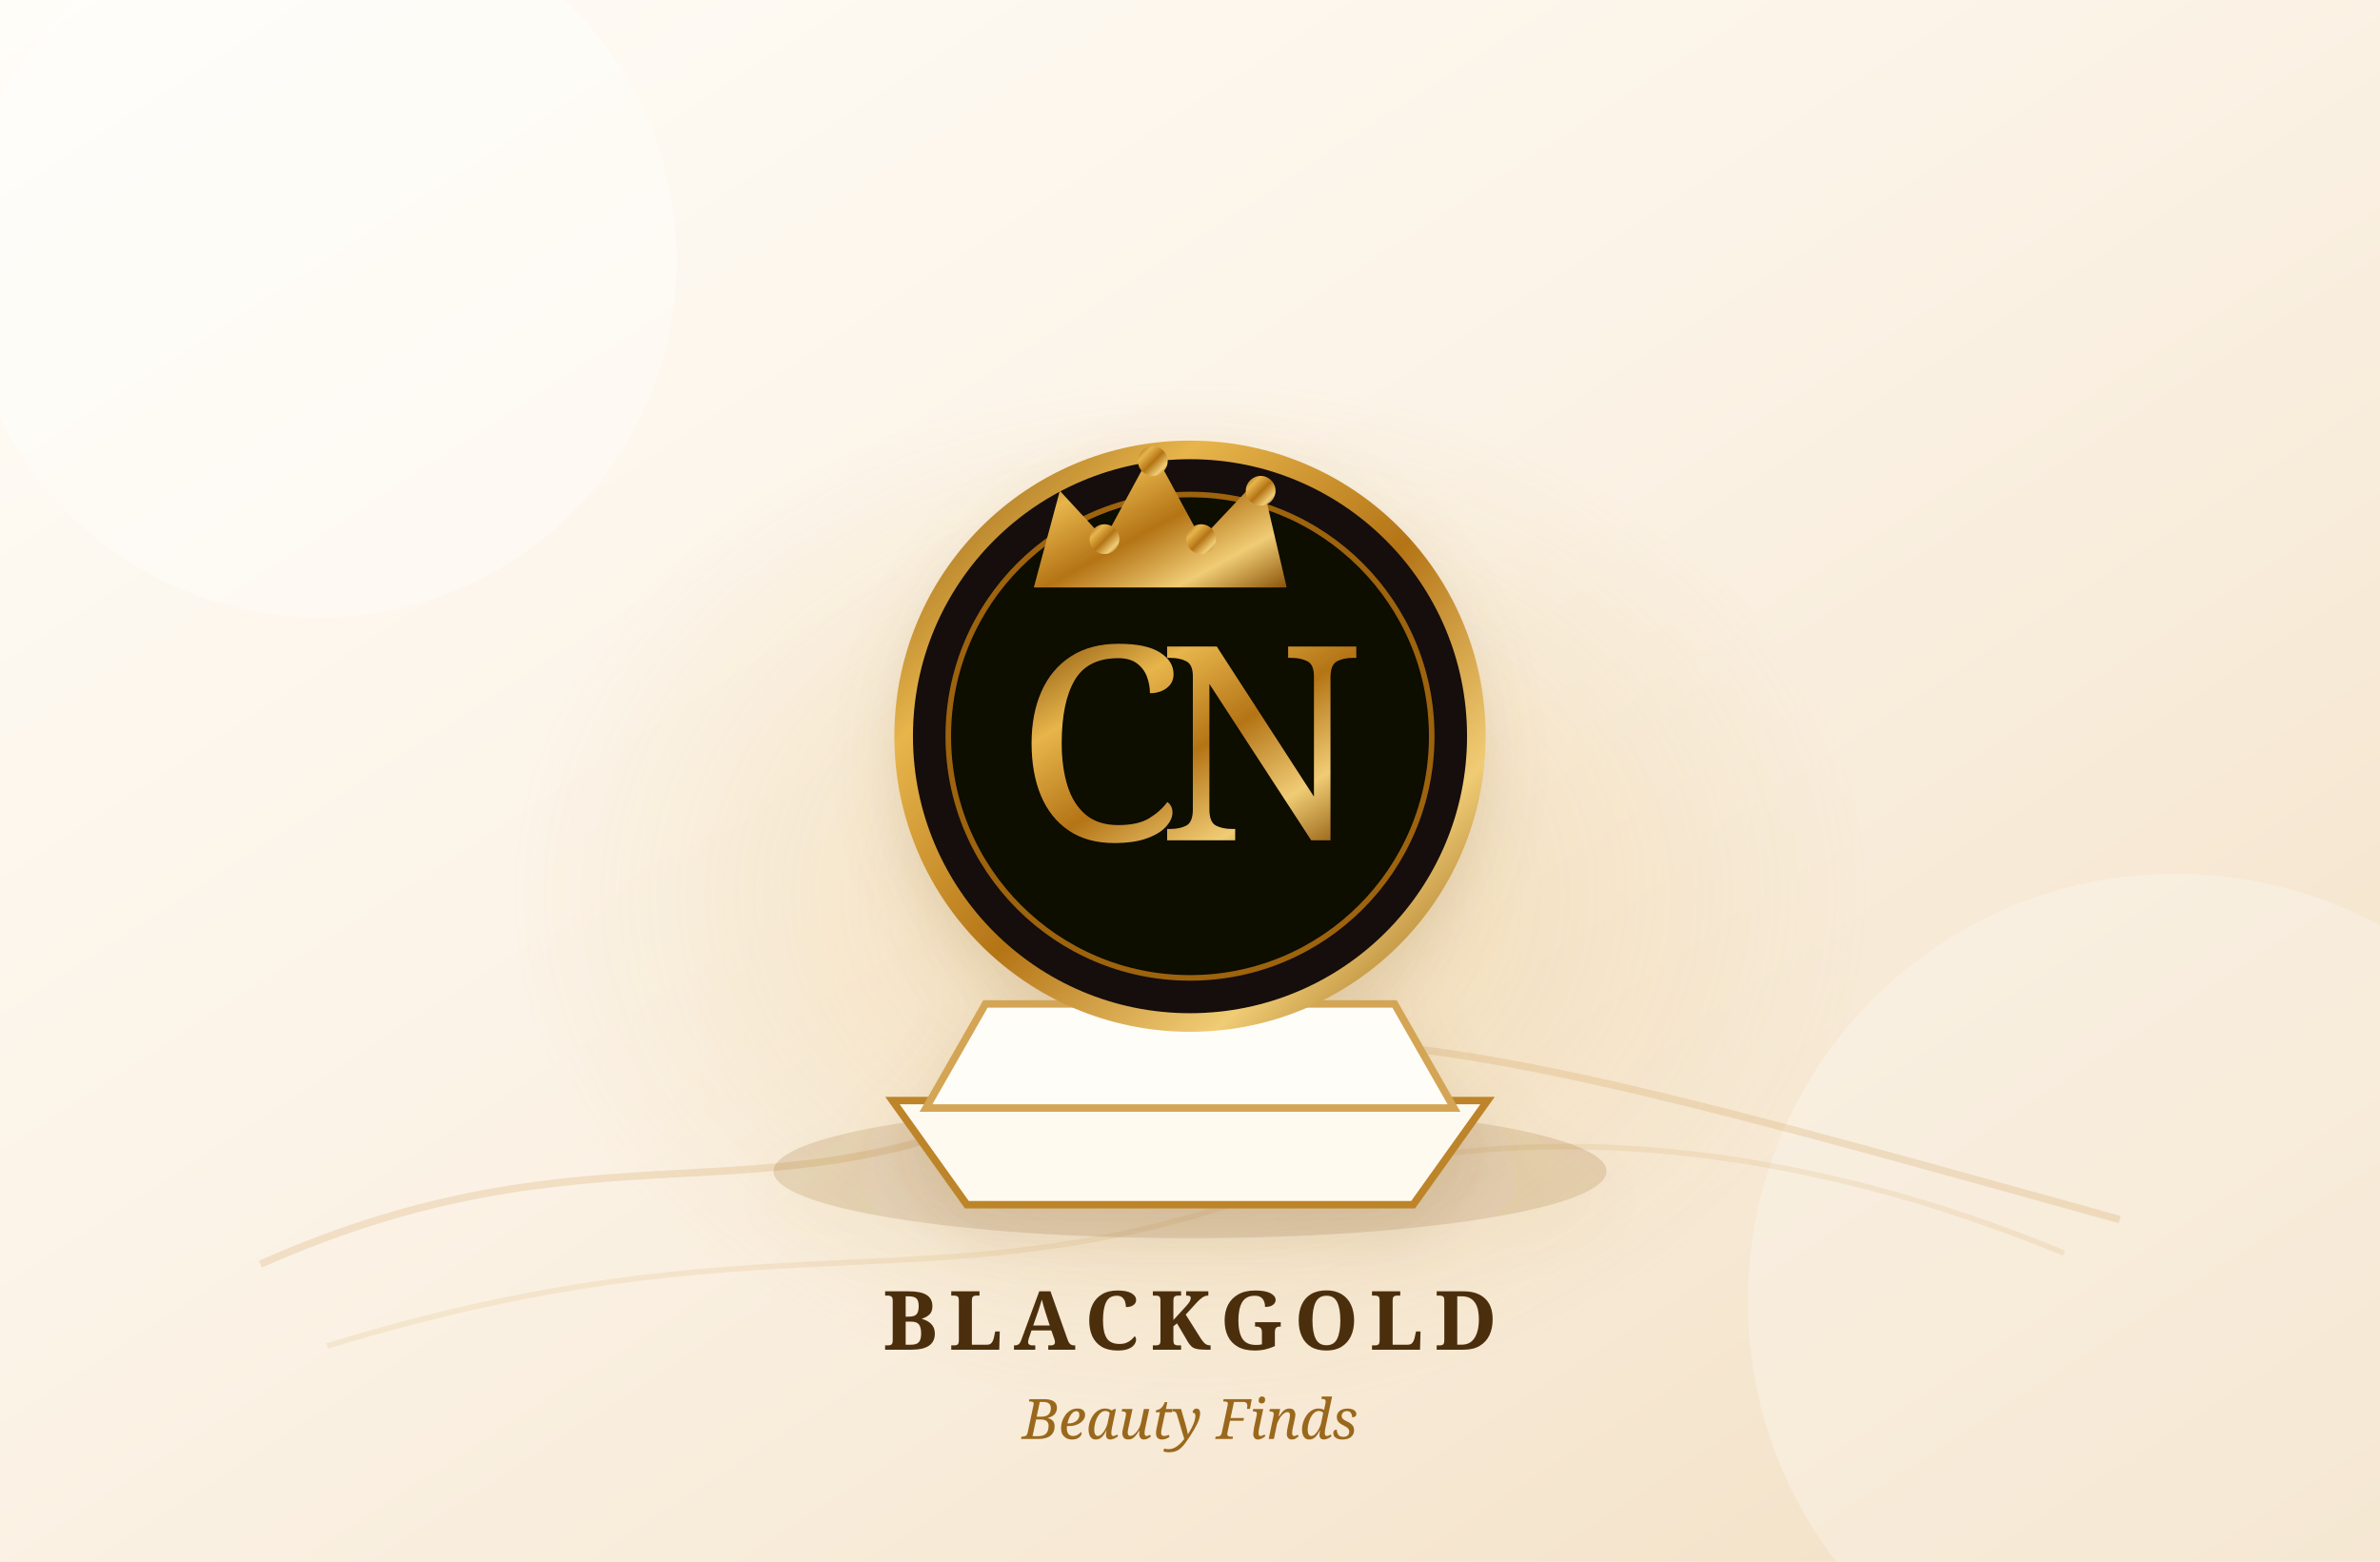
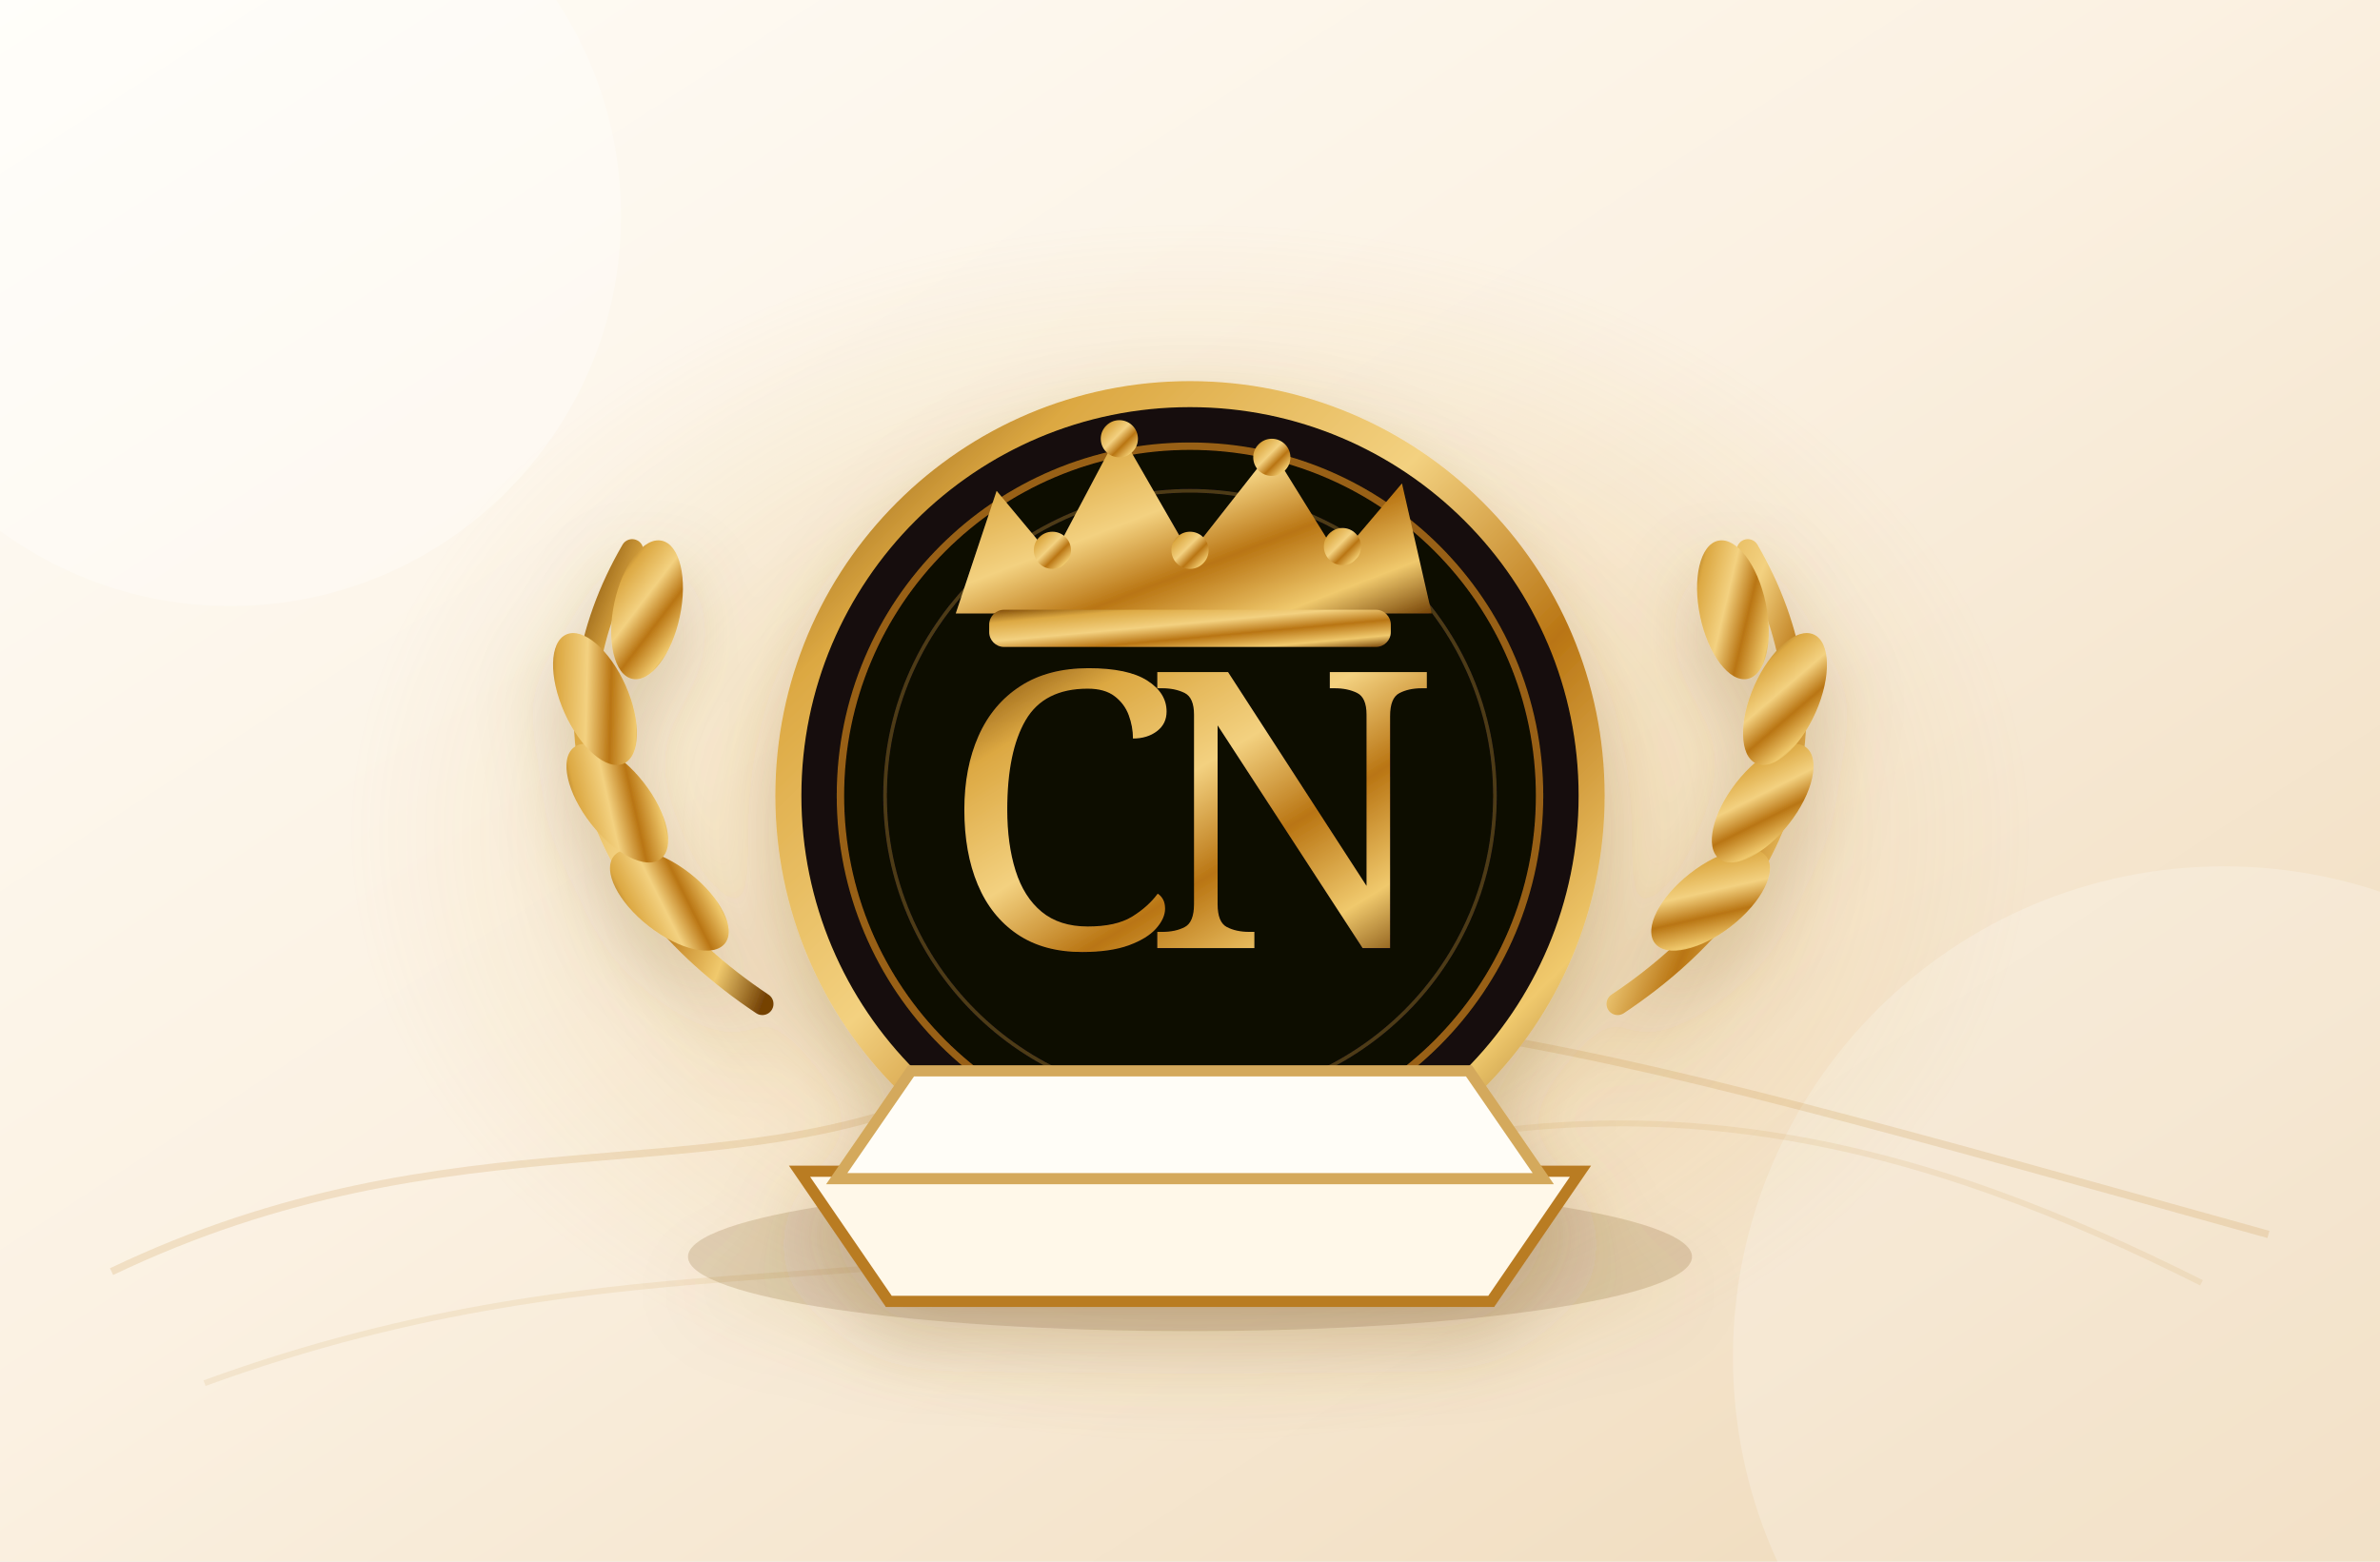
<svg xmlns="http://www.w3.org/2000/svg" viewBox="0 0 640 420" role="img" aria-labelledby="t d">
  <defs>
    <linearGradient id="bg" x1="0" y1="0" x2="1" y2="1">
      <stop offset="0" stop-color="#fffdf8" />
-       <stop offset=".48" stop-color="#fbf2e5" />
-       <stop offset="1" stop-color="#f2dfc3" />
+       <stop offset=".46" stop-color="#fbf1e2" />
+       <stop offset="1" stop-color="#eed8b7" />
    </linearGradient>
    <linearGradient id="gold" x1="0" y1="0" x2="1" y2="1">
-       <stop offset="0" stop-color="#8e5910" />
-       <stop offset=".25" stop-color="#e7b54b" />
-       <stop offset=".52" stop-color="#b47416" />
-       <stop offset=".78" stop-color="#f0cc75" />
-       <stop offset="1" stop-color="#8a5308" />
+       <stop offset="0" stop-color="#7b4705" />
+       <stop offset=".18" stop-color="#dca842" />
+       <stop offset=".43" stop-color="#f3d180" />
+       <stop offset=".63" stop-color="#b97513" />
+       <stop offset=".84" stop-color="#f0c96d" />
+       <stop offset="1" stop-color="#754306" />
    </linearGradient>
-     <radialGradient id="glow" cx="50%" cy="52%" r="48%">
-       <stop offset="0" stop-color="#d9a33d" stop-opacity=".28" />
-       <stop offset="1" stop-color="#d9a33d" stop-opacity="0" />
+     <radialGradient id="glow" cx="50%" cy="50%" r="50%">
+       <stop offset="0" stop-color="#dba33b" stop-opacity=".36" />
+       <stop offset="1" stop-color="#dba33b" stop-opacity="0" />
    </radialGradient>
-     <filter id="shadow" x="-30%" y="-30%" width="160%" height="180%">
-       <feGaussianBlur in="SourceAlpha" stdDeviation="8" result="b" />
-       <feOffset dy="7" result="o" />
-       <feColorMatrix in="o" type="matrix" values="0 0 0 0 0.32 0 0 0 0 0.20 0 0 0 0 0.06 0 0 0 .22 0" />
+     <filter id="shadow" x="-40%" y="-40%" width="180%" height="200%">
+       <feGaussianBlur in="SourceAlpha" stdDeviation="10" result="blur" />
+       <feOffset dy="9" result="off" />
+       <feColorMatrix in="off" type="matrix" values="0 0 0 0 .25 0 0 0 0 .14 0 0 0 0 .03 0 0 0 .30 0" />
      <feMerge>
        <feMergeNode />
        <feMergeNode in="SourceGraphic" />
      </feMerge>
    </filter>
  </defs>
  <rect width="640" height="420" fill="url(#bg)" />
-   <circle cx="86" cy="70" r="96" fill="#fff" opacity=".32" />
-   <circle cx="585" cy="350" r="115" fill="#fff" opacity=".26" />
-   <ellipse cx="320" cy="235" rx="190" ry="144" fill="url(#glow)" />
-   <path d="M70 340 C160 300 205 330 277 296 C345 264 408 283 570 328" fill="none" stroke="#c58a2e" stroke-opacity=".18" stroke-width="2" />
-   <path d="M88 362 C205 326 250 352 337 322 C410 297 487 309 555 337" fill="none" stroke="#c58a2e" stroke-opacity=".12" stroke-width="1.5" />
+   <circle cx="62" cy="58" r="105" fill="#fff" opacity=".30" />
+   <circle cx="598" cy="365" r="132" fill="#fff" opacity=".22" />
+   <ellipse cx="320" cy="224" rx="228" ry="166" fill="url(#glow)" />
+   <path d="M30 342 C122 298 194 322 258 292 C338 254 416 278 610 332" fill="none" stroke="#b9791c" stroke-opacity=".16" stroke-width="2" />
+   <path d="M55 372 C170 330 248 354 332 322 C438 282 520 309 592 345" fill="none" stroke="#b9791c" stroke-opacity=".10" stroke-width="1.6" />
  <g filter="url(#shadow)">
-     <ellipse cx="320" cy="315" rx="112" ry="18" fill="#7d4a09" opacity=".16" />
-     <path d="M240 296h160l-20 28H260z" fill="#fffaf0" stroke="#bd842a" stroke-width="2" />
-     <path d="M265 270h110l16 28H249z" fill="#fffdf8" stroke="#d3a554" stroke-width="2" />
-     <circle cx="320" cy="198" r="77" fill="#130e09" stroke="url(#gold)" stroke-width="5" />
-     <circle cx="320" cy="198" r="65" fill="#0b0806" stroke="#9d6411" stroke-width="1.5" />
+     <ellipse cx="320" cy="338" rx="135" ry="20" fill="#6d3d05" opacity=".17" />
+     <g fill="none" stroke="url(#gold)" stroke-width="6" stroke-linecap="round">
+       <path d="M205 270 C157 238 145 191 170 148" />
+       <path d="M435 270 C483 238 495 191 470 148" />
+     </g>
    <g fill="url(#gold)">
-       <path d="M285 132l12 13 13-24 13 24 16-17 7 30h-68z" />
-       <circle cx="297" cy="145" r="4" />
-       <circle cx="310" cy="124" r="4" />
-       <circle cx="323" cy="145" r="4" />
-       <circle cx="339" cy="132" r="4" />
+       <ellipse cx="180" cy="242" rx="9" ry="19" transform="rotate(-52 180 242)" />
+       <ellipse cx="166" cy="216" rx="9" ry="19" transform="rotate(-38 166 216)" />
+       <ellipse cx="160" cy="188" rx="9" ry="19" transform="rotate(-24 160 188)" />
+       <ellipse cx="174" cy="164" rx="9" ry="19" transform="rotate(12 174 164)" />
+       <ellipse cx="460" cy="242" rx="9" ry="19" transform="rotate(52 460 242)" />
+       <ellipse cx="474" cy="216" rx="9" ry="19" transform="rotate(38 474 216)" />
+       <ellipse cx="480" cy="188" rx="9" ry="19" transform="rotate(24 480 188)" />
+       <ellipse cx="466" cy="164" rx="9" ry="19" transform="rotate(-12 466 164)" />
    </g>
-     <text x="320" y="226" text-anchor="middle" font-family="Georgia,serif" font-size="73" letter-spacing="-7" fill="url(#gold)">CN</text>
+     <circle cx="320" cy="214" r="108" fill="#120d08" stroke="url(#gold)" stroke-width="7" />
+     <circle cx="320" cy="214" r="94" fill="#090705" stroke="#986014" stroke-width="2" />
+     <circle cx="320" cy="214" r="82" fill="none" stroke="#d9a23f" stroke-opacity=".33" stroke-width="1" />
+     <g fill="url(#gold)">
+       <path d="M268 132l15 18 18-34 19 33 22-28 18 29 17-20 8 35H257z" />
+       <rect x="266" y="164" width="108" height="10" rx="4" />
+       <circle cx="283" cy="148" r="5" />
+       <circle cx="301" cy="118" r="5" />
+       <circle cx="320" cy="148" r="5" />
+       <circle cx="342" cy="123" r="5" />
+       <circle cx="361" cy="147" r="5" />
+     </g>
+     <text x="320" y="255" text-anchor="middle" font-family="Georgia,serif" font-size="104" letter-spacing="-10" fill="url(#gold)">CN</text>
+     <path d="M215 315h210l-24 35H239z" fill="#fff8e9" stroke="#b97b24" stroke-width="3" />
+     <path d="M245 288h150l20 29H225z" fill="#fffdf7" stroke="#d4a95b" stroke-width="3" />
+     <path d="M263 279h114" stroke="url(#gold)" stroke-width="5" stroke-linecap="round" />
  </g>
-   <text x="320" y="363" text-anchor="middle" font-family="Georgia,serif" font-size="22" font-weight="700" letter-spacing="3" fill="#4b2f0d">BLACKGOLD</text>
-   <text x="320" y="387" text-anchor="middle" font-family="Georgia,serif" font-size="15" font-style="italic" fill="#9a681c">Beauty Finds</text>
</svg>
